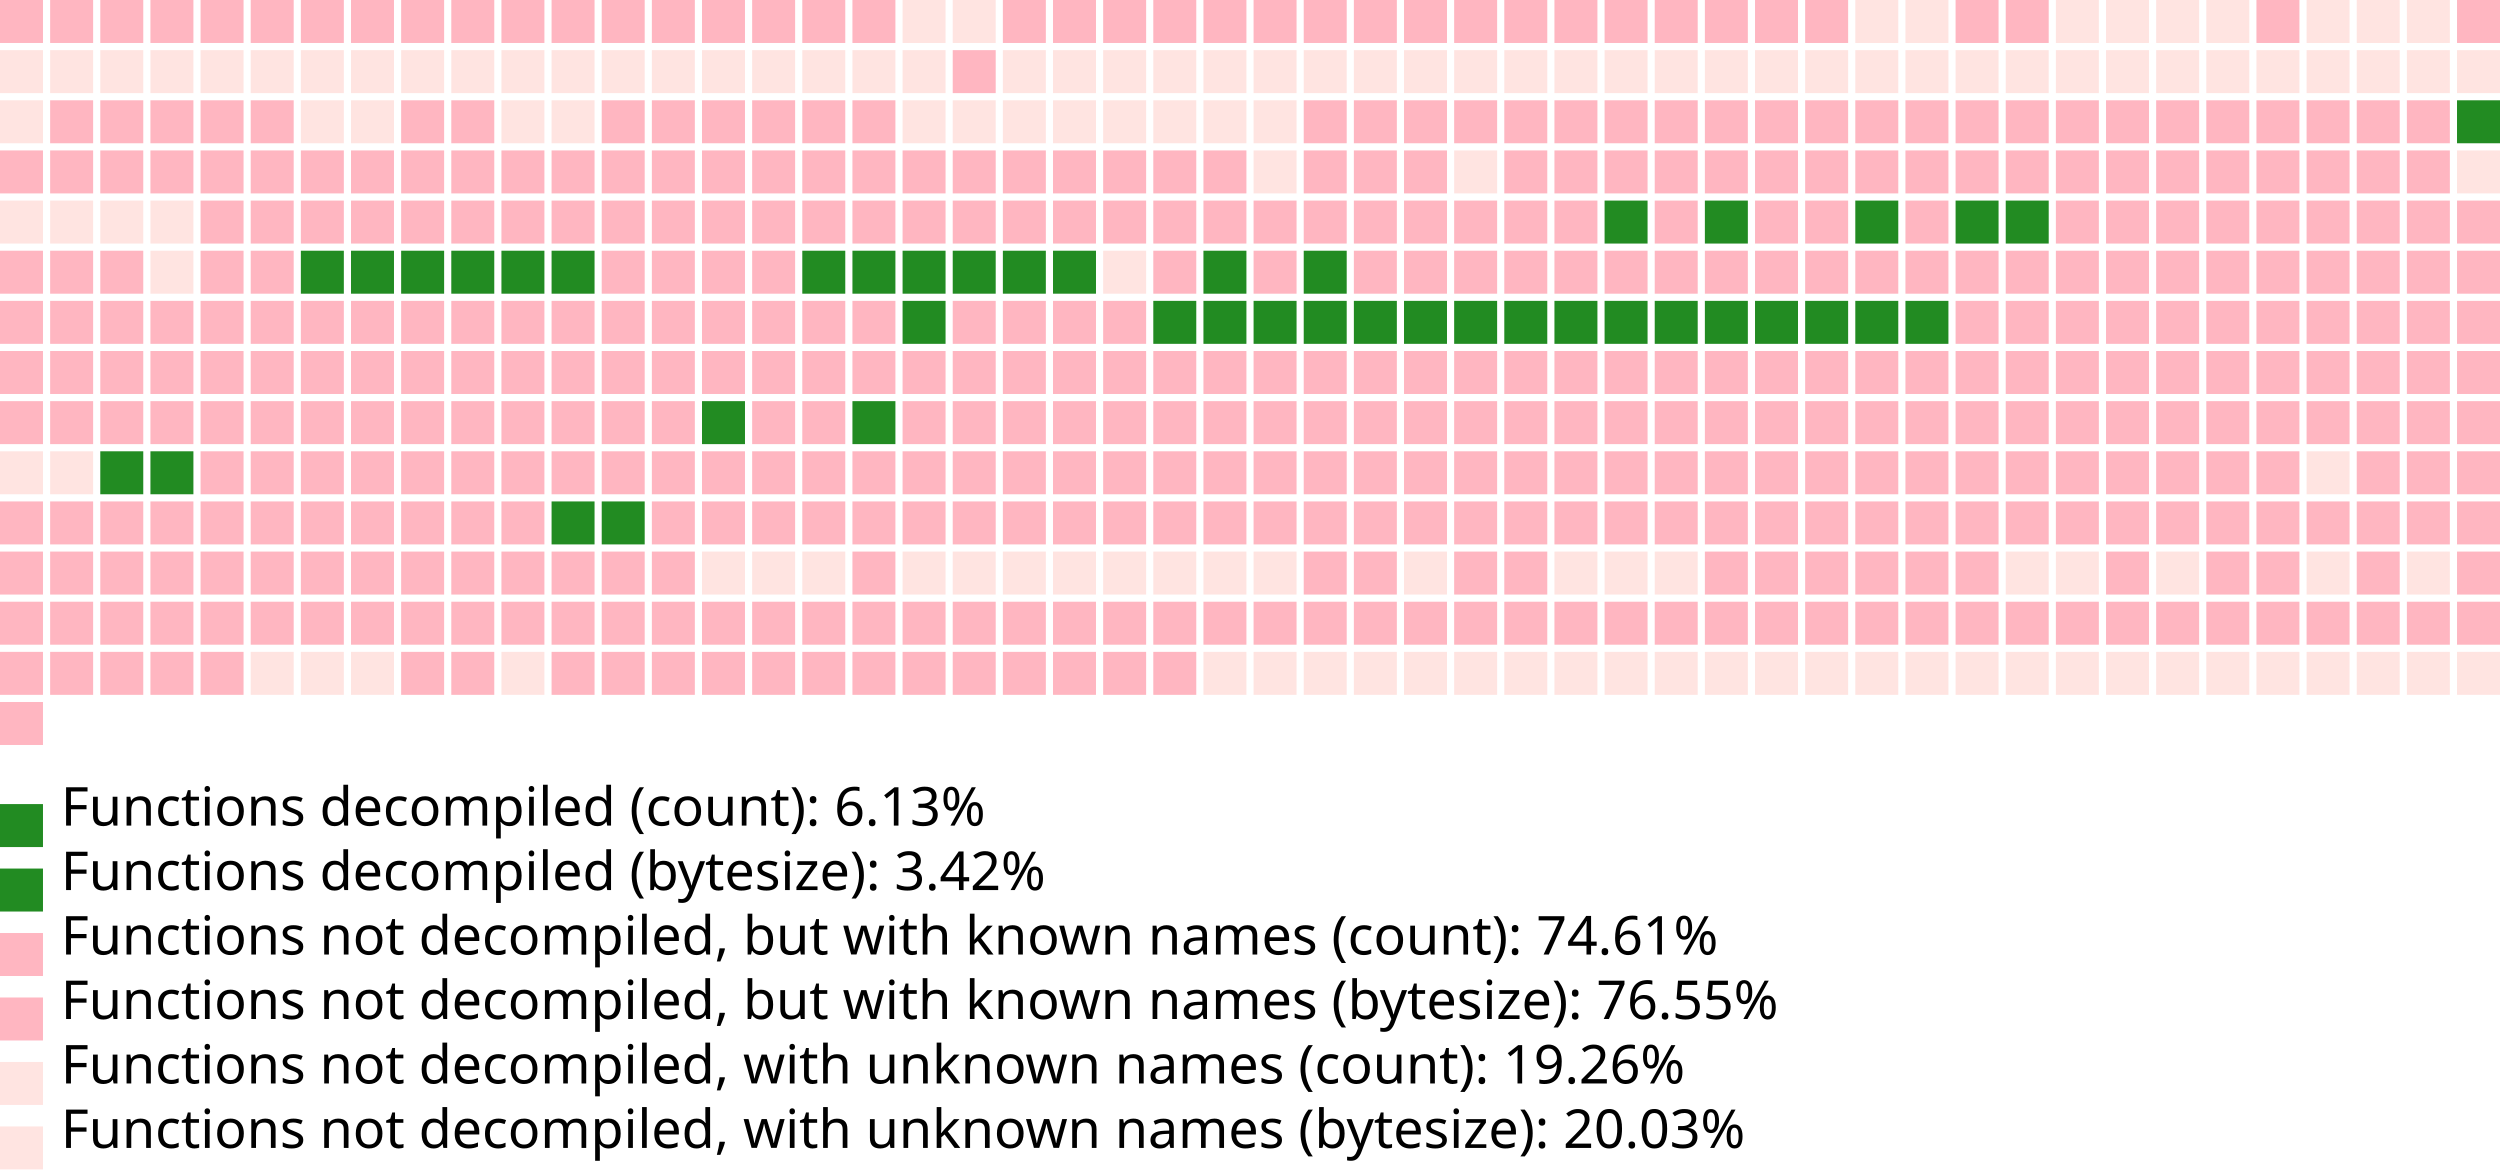
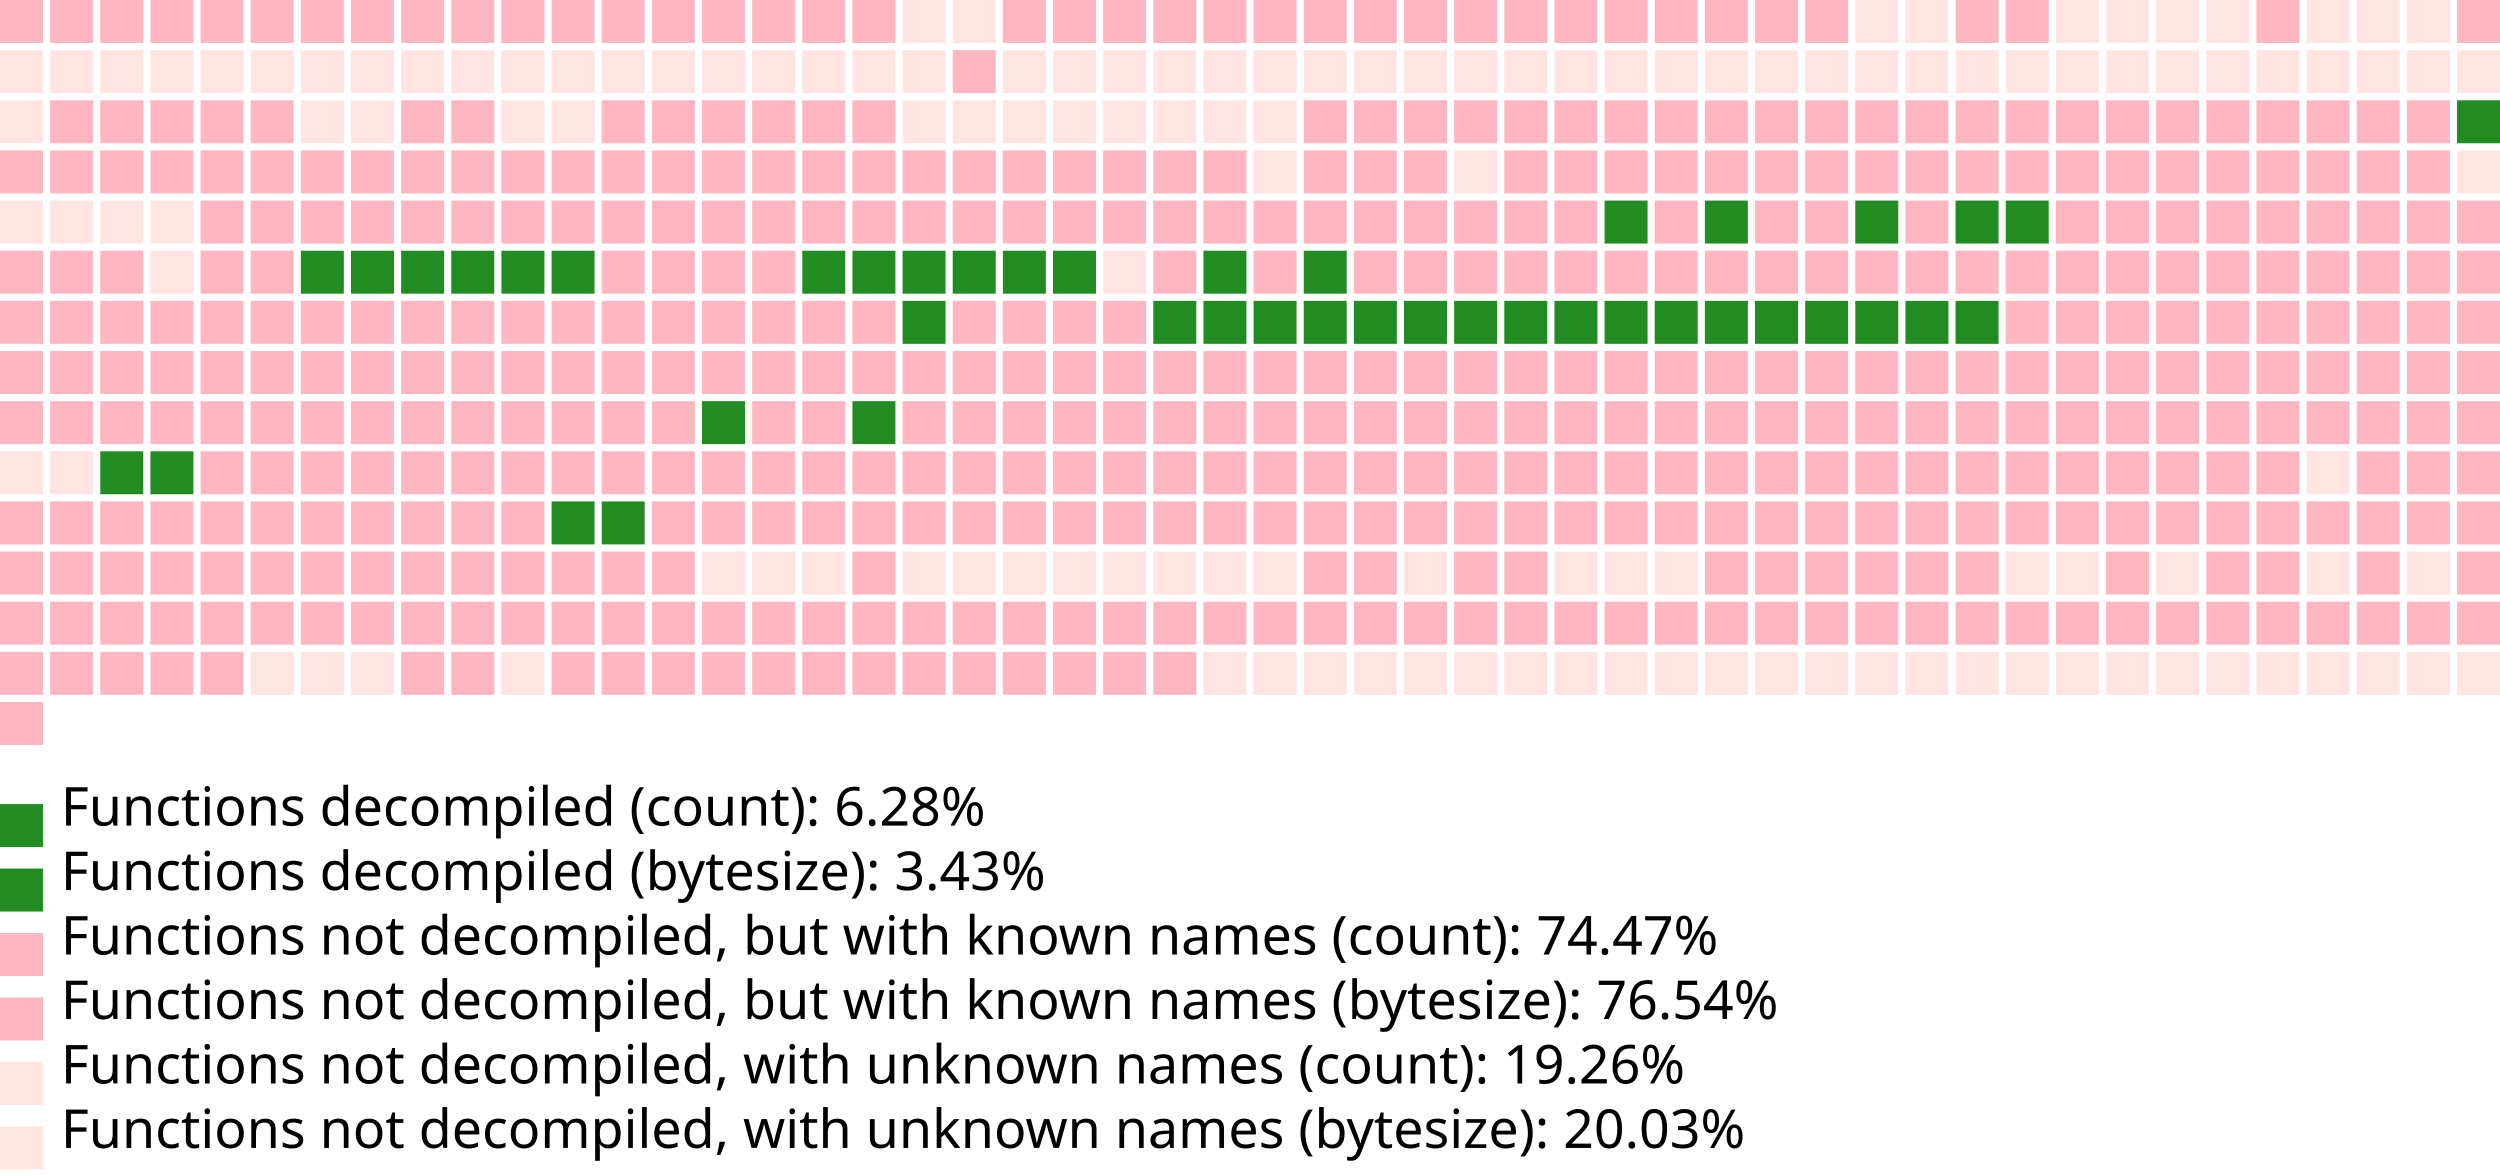
<svg xmlns="http://www.w3.org/2000/svg" version="1.1" width="698" height="328">
  <rect width="12" height="12" x="0" y="0" fill="lightpink" />
  <rect width="12" height="12" x="14" y="0" fill="lightpink" />
  <rect width="12" height="12" x="28" y="0" fill="lightpink" />
  <rect width="12" height="12" x="42" y="0" fill="lightpink" />
  <rect width="12" height="12" x="56" y="0" fill="lightpink" />
  <rect width="12" height="12" x="70" y="0" fill="lightpink" />
  <rect width="12" height="12" x="84" y="0" fill="lightpink" />
  <rect width="12" height="12" x="98" y="0" fill="lightpink" />
  <rect width="12" height="12" x="112" y="0" fill="lightpink" />
  <rect width="12" height="12" x="126" y="0" fill="lightpink" />
  <rect width="12" height="12" x="140" y="0" fill="lightpink" />
  <rect width="12" height="12" x="154" y="0" fill="lightpink" />
  <rect width="12" height="12" x="168" y="0" fill="lightpink" />
  <rect width="12" height="12" x="182" y="0" fill="lightpink" />
  <rect width="12" height="12" x="196" y="0" fill="lightpink" />
  <rect width="12" height="12" x="210" y="0" fill="lightpink" />
  <rect width="12" height="12" x="224" y="0" fill="lightpink" />
  <rect width="12" height="12" x="238" y="0" fill="lightpink" />
  <rect width="12" height="12" x="252" y="0" fill="mistyrose" />
  <rect width="12" height="12" x="266" y="0" fill="mistyrose" />
  <rect width="12" height="12" x="280" y="0" fill="lightpink" />
  <rect width="12" height="12" x="294" y="0" fill="lightpink" />
  <rect width="12" height="12" x="308" y="0" fill="lightpink" />
  <rect width="12" height="12" x="322" y="0" fill="lightpink" />
  <rect width="12" height="12" x="336" y="0" fill="lightpink" />
  <rect width="12" height="12" x="350" y="0" fill="lightpink" />
  <rect width="12" height="12" x="364" y="0" fill="lightpink" />
  <rect width="12" height="12" x="378" y="0" fill="lightpink" />
  <rect width="12" height="12" x="392" y="0" fill="lightpink" />
  <rect width="12" height="12" x="406" y="0" fill="lightpink" />
  <rect width="12" height="12" x="420" y="0" fill="lightpink" />
  <rect width="12" height="12" x="434" y="0" fill="lightpink" />
  <rect width="12" height="12" x="448" y="0" fill="lightpink" />
  <rect width="12" height="12" x="462" y="0" fill="lightpink" />
  <rect width="12" height="12" x="476" y="0" fill="lightpink" />
  <rect width="12" height="12" x="490" y="0" fill="lightpink" />
  <rect width="12" height="12" x="504" y="0" fill="lightpink" />
  <rect width="12" height="12" x="518" y="0" fill="mistyrose" />
  <rect width="12" height="12" x="532" y="0" fill="mistyrose" />
  <rect width="12" height="12" x="546" y="0" fill="lightpink" />
  <rect width="12" height="12" x="560" y="0" fill="lightpink" />
  <rect width="12" height="12" x="574" y="0" fill="mistyrose" />
  <rect width="12" height="12" x="588" y="0" fill="mistyrose" />
  <rect width="12" height="12" x="602" y="0" fill="mistyrose" />
  <rect width="12" height="12" x="616" y="0" fill="mistyrose" />
  <rect width="12" height="12" x="630" y="0" fill="lightpink" />
  <rect width="12" height="12" x="644" y="0" fill="mistyrose" />
  <rect width="12" height="12" x="658" y="0" fill="mistyrose" />
  <rect width="12" height="12" x="672" y="0" fill="mistyrose" />
  <rect width="12" height="12" x="686" y="0" fill="lightpink" />
  <rect width="12" height="12" x="0" y="14" fill="mistyrose" />
  <rect width="12" height="12" x="14" y="14" fill="mistyrose" />
  <rect width="12" height="12" x="28" y="14" fill="mistyrose" />
  <rect width="12" height="12" x="42" y="14" fill="mistyrose" />
  <rect width="12" height="12" x="56" y="14" fill="mistyrose" />
  <rect width="12" height="12" x="70" y="14" fill="mistyrose" />
  <rect width="12" height="12" x="84" y="14" fill="mistyrose" />
  <rect width="12" height="12" x="98" y="14" fill="mistyrose" />
  <rect width="12" height="12" x="112" y="14" fill="mistyrose" />
  <rect width="12" height="12" x="126" y="14" fill="mistyrose" />
  <rect width="12" height="12" x="140" y="14" fill="mistyrose" />
  <rect width="12" height="12" x="154" y="14" fill="mistyrose" />
  <rect width="12" height="12" x="168" y="14" fill="mistyrose" />
  <rect width="12" height="12" x="182" y="14" fill="mistyrose" />
  <rect width="12" height="12" x="196" y="14" fill="mistyrose" />
  <rect width="12" height="12" x="210" y="14" fill="mistyrose" />
  <rect width="12" height="12" x="224" y="14" fill="mistyrose" />
  <rect width="12" height="12" x="238" y="14" fill="mistyrose" />
  <rect width="12" height="12" x="252" y="14" fill="mistyrose" />
  <rect width="12" height="12" x="266" y="14" fill="lightpink" />
  <rect width="12" height="12" x="280" y="14" fill="mistyrose" />
  <rect width="12" height="12" x="294" y="14" fill="mistyrose" />
  <rect width="12" height="12" x="308" y="14" fill="mistyrose" />
  <rect width="12" height="12" x="322" y="14" fill="mistyrose" />
  <rect width="12" height="12" x="336" y="14" fill="mistyrose" />
  <rect width="12" height="12" x="350" y="14" fill="mistyrose" />
  <rect width="12" height="12" x="364" y="14" fill="mistyrose" />
  <rect width="12" height="12" x="378" y="14" fill="mistyrose" />
  <rect width="12" height="12" x="392" y="14" fill="mistyrose" />
  <rect width="12" height="12" x="406" y="14" fill="mistyrose" />
  <rect width="12" height="12" x="420" y="14" fill="mistyrose" />
  <rect width="12" height="12" x="434" y="14" fill="mistyrose" />
  <rect width="12" height="12" x="448" y="14" fill="mistyrose" />
  <rect width="12" height="12" x="462" y="14" fill="mistyrose" />
  <rect width="12" height="12" x="476" y="14" fill="mistyrose" />
  <rect width="12" height="12" x="490" y="14" fill="mistyrose" />
  <rect width="12" height="12" x="504" y="14" fill="mistyrose" />
  <rect width="12" height="12" x="518" y="14" fill="mistyrose" />
  <rect width="12" height="12" x="532" y="14" fill="mistyrose" />
  <rect width="12" height="12" x="546" y="14" fill="mistyrose" />
  <rect width="12" height="12" x="560" y="14" fill="mistyrose" />
  <rect width="12" height="12" x="574" y="14" fill="mistyrose" />
  <rect width="12" height="12" x="588" y="14" fill="mistyrose" />
  <rect width="12" height="12" x="602" y="14" fill="mistyrose" />
  <rect width="12" height="12" x="616" y="14" fill="mistyrose" />
  <rect width="12" height="12" x="630" y="14" fill="mistyrose" />
  <rect width="12" height="12" x="644" y="14" fill="mistyrose" />
  <rect width="12" height="12" x="658" y="14" fill="mistyrose" />
  <rect width="12" height="12" x="672" y="14" fill="mistyrose" />
  <rect width="12" height="12" x="686" y="14" fill="mistyrose" />
  <rect width="12" height="12" x="0" y="28" fill="mistyrose" />
  <rect width="12" height="12" x="14" y="28" fill="lightpink" />
  <rect width="12" height="12" x="28" y="28" fill="lightpink" />
  <rect width="12" height="12" x="42" y="28" fill="lightpink" />
  <rect width="12" height="12" x="56" y="28" fill="lightpink" />
  <rect width="12" height="12" x="70" y="28" fill="lightpink" />
  <rect width="12" height="12" x="84" y="28" fill="mistyrose" />
  <rect width="12" height="12" x="98" y="28" fill="mistyrose" />
  <rect width="12" height="12" x="112" y="28" fill="lightpink" />
  <rect width="12" height="12" x="126" y="28" fill="lightpink" />
  <rect width="12" height="12" x="140" y="28" fill="mistyrose" />
  <rect width="12" height="12" x="154" y="28" fill="mistyrose" />
  <rect width="12" height="12" x="168" y="28" fill="lightpink" />
  <rect width="12" height="12" x="182" y="28" fill="lightpink" />
  <rect width="12" height="12" x="196" y="28" fill="lightpink" />
  <rect width="12" height="12" x="210" y="28" fill="lightpink" />
  <rect width="12" height="12" x="224" y="28" fill="lightpink" />
  <rect width="12" height="12" x="238" y="28" fill="lightpink" />
  <rect width="12" height="12" x="252" y="28" fill="mistyrose" />
  <rect width="12" height="12" x="266" y="28" fill="mistyrose" />
  <rect width="12" height="12" x="280" y="28" fill="mistyrose" />
  <rect width="12" height="12" x="294" y="28" fill="mistyrose" />
  <rect width="12" height="12" x="308" y="28" fill="mistyrose" />
  <rect width="12" height="12" x="322" y="28" fill="mistyrose" />
  <rect width="12" height="12" x="336" y="28" fill="mistyrose" />
  <rect width="12" height="12" x="350" y="28" fill="mistyrose" />
  <rect width="12" height="12" x="364" y="28" fill="lightpink" />
  <rect width="12" height="12" x="378" y="28" fill="lightpink" />
  <rect width="12" height="12" x="392" y="28" fill="lightpink" />
  <rect width="12" height="12" x="406" y="28" fill="lightpink" />
  <rect width="12" height="12" x="420" y="28" fill="lightpink" />
  <rect width="12" height="12" x="434" y="28" fill="lightpink" />
  <rect width="12" height="12" x="448" y="28" fill="lightpink" />
  <rect width="12" height="12" x="462" y="28" fill="lightpink" />
  <rect width="12" height="12" x="476" y="28" fill="lightpink" />
  <rect width="12" height="12" x="490" y="28" fill="lightpink" />
  <rect width="12" height="12" x="504" y="28" fill="lightpink" />
  <rect width="12" height="12" x="518" y="28" fill="lightpink" />
  <rect width="12" height="12" x="532" y="28" fill="lightpink" />
  <rect width="12" height="12" x="546" y="28" fill="lightpink" />
  <rect width="12" height="12" x="560" y="28" fill="lightpink" />
  <rect width="12" height="12" x="574" y="28" fill="lightpink" />
  <rect width="12" height="12" x="588" y="28" fill="lightpink" />
  <rect width="12" height="12" x="602" y="28" fill="lightpink" />
  <rect width="12" height="12" x="616" y="28" fill="lightpink" />
  <rect width="12" height="12" x="630" y="28" fill="lightpink" />
  <rect width="12" height="12" x="644" y="28" fill="lightpink" />
  <rect width="12" height="12" x="658" y="28" fill="lightpink" />
  <rect width="12" height="12" x="672" y="28" fill="lightpink" />
  <rect width="12" height="12" x="686" y="28" fill="forestgreen" />
  <rect width="12" height="12" x="0" y="42" fill="lightpink" />
  <rect width="12" height="12" x="14" y="42" fill="lightpink" />
  <rect width="12" height="12" x="28" y="42" fill="lightpink" />
  <rect width="12" height="12" x="42" y="42" fill="lightpink" />
  <rect width="12" height="12" x="56" y="42" fill="lightpink" />
  <rect width="12" height="12" x="70" y="42" fill="lightpink" />
  <rect width="12" height="12" x="84" y="42" fill="lightpink" />
  <rect width="12" height="12" x="98" y="42" fill="lightpink" />
  <rect width="12" height="12" x="112" y="42" fill="lightpink" />
  <rect width="12" height="12" x="126" y="42" fill="lightpink" />
  <rect width="12" height="12" x="140" y="42" fill="lightpink" />
  <rect width="12" height="12" x="154" y="42" fill="lightpink" />
  <rect width="12" height="12" x="168" y="42" fill="lightpink" />
  <rect width="12" height="12" x="182" y="42" fill="lightpink" />
  <rect width="12" height="12" x="196" y="42" fill="lightpink" />
  <rect width="12" height="12" x="210" y="42" fill="lightpink" />
  <rect width="12" height="12" x="224" y="42" fill="lightpink" />
  <rect width="12" height="12" x="238" y="42" fill="lightpink" />
  <rect width="12" height="12" x="252" y="42" fill="lightpink" />
  <rect width="12" height="12" x="266" y="42" fill="lightpink" />
  <rect width="12" height="12" x="280" y="42" fill="lightpink" />
  <rect width="12" height="12" x="294" y="42" fill="lightpink" />
  <rect width="12" height="12" x="308" y="42" fill="lightpink" />
  <rect width="12" height="12" x="322" y="42" fill="lightpink" />
  <rect width="12" height="12" x="336" y="42" fill="lightpink" />
  <rect width="12" height="12" x="350" y="42" fill="mistyrose" />
  <rect width="12" height="12" x="364" y="42" fill="lightpink" />
  <rect width="12" height="12" x="378" y="42" fill="lightpink" />
  <rect width="12" height="12" x="392" y="42" fill="lightpink" />
  <rect width="12" height="12" x="406" y="42" fill="mistyrose" />
  <rect width="12" height="12" x="420" y="42" fill="lightpink" />
  <rect width="12" height="12" x="434" y="42" fill="lightpink" />
  <rect width="12" height="12" x="448" y="42" fill="lightpink" />
  <rect width="12" height="12" x="462" y="42" fill="lightpink" />
  <rect width="12" height="12" x="476" y="42" fill="lightpink" />
  <rect width="12" height="12" x="490" y="42" fill="lightpink" />
  <rect width="12" height="12" x="504" y="42" fill="lightpink" />
  <rect width="12" height="12" x="518" y="42" fill="lightpink" />
  <rect width="12" height="12" x="532" y="42" fill="lightpink" />
  <rect width="12" height="12" x="546" y="42" fill="lightpink" />
  <rect width="12" height="12" x="560" y="42" fill="lightpink" />
  <rect width="12" height="12" x="574" y="42" fill="lightpink" />
  <rect width="12" height="12" x="588" y="42" fill="lightpink" />
  <rect width="12" height="12" x="602" y="42" fill="lightpink" />
  <rect width="12" height="12" x="616" y="42" fill="lightpink" />
  <rect width="12" height="12" x="630" y="42" fill="lightpink" />
  <rect width="12" height="12" x="644" y="42" fill="lightpink" />
  <rect width="12" height="12" x="658" y="42" fill="lightpink" />
  <rect width="12" height="12" x="672" y="42" fill="lightpink" />
  <rect width="12" height="12" x="686" y="42" fill="mistyrose" />
  <rect width="12" height="12" x="0" y="56" fill="mistyrose" />
  <rect width="12" height="12" x="14" y="56" fill="mistyrose" />
  <rect width="12" height="12" x="28" y="56" fill="mistyrose" />
  <rect width="12" height="12" x="42" y="56" fill="mistyrose" />
  <rect width="12" height="12" x="56" y="56" fill="lightpink" />
  <rect width="12" height="12" x="70" y="56" fill="lightpink" />
  <rect width="12" height="12" x="84" y="56" fill="lightpink" />
  <rect width="12" height="12" x="98" y="56" fill="lightpink" />
  <rect width="12" height="12" x="112" y="56" fill="lightpink" />
  <rect width="12" height="12" x="126" y="56" fill="lightpink" />
  <rect width="12" height="12" x="140" y="56" fill="lightpink" />
  <rect width="12" height="12" x="154" y="56" fill="lightpink" />
  <rect width="12" height="12" x="168" y="56" fill="lightpink" />
  <rect width="12" height="12" x="182" y="56" fill="lightpink" />
  <rect width="12" height="12" x="196" y="56" fill="lightpink" />
  <rect width="12" height="12" x="210" y="56" fill="lightpink" />
  <rect width="12" height="12" x="224" y="56" fill="lightpink" />
  <rect width="12" height="12" x="238" y="56" fill="lightpink" />
  <rect width="12" height="12" x="252" y="56" fill="lightpink" />
  <rect width="12" height="12" x="266" y="56" fill="lightpink" />
  <rect width="12" height="12" x="280" y="56" fill="lightpink" />
  <rect width="12" height="12" x="294" y="56" fill="lightpink" />
  <rect width="12" height="12" x="308" y="56" fill="lightpink" />
  <rect width="12" height="12" x="322" y="56" fill="lightpink" />
  <rect width="12" height="12" x="336" y="56" fill="lightpink" />
  <rect width="12" height="12" x="350" y="56" fill="lightpink" />
  <rect width="12" height="12" x="364" y="56" fill="lightpink" />
  <rect width="12" height="12" x="378" y="56" fill="lightpink" />
  <rect width="12" height="12" x="392" y="56" fill="lightpink" />
  <rect width="12" height="12" x="406" y="56" fill="lightpink" />
  <rect width="12" height="12" x="420" y="56" fill="lightpink" />
  <rect width="12" height="12" x="434" y="56" fill="lightpink" />
  <rect width="12" height="12" x="448" y="56" fill="forestgreen" />
  <rect width="12" height="12" x="462" y="56" fill="lightpink" />
  <rect width="12" height="12" x="476" y="56" fill="forestgreen" />
  <rect width="12" height="12" x="490" y="56" fill="lightpink" />
  <rect width="12" height="12" x="504" y="56" fill="lightpink" />
  <rect width="12" height="12" x="518" y="56" fill="forestgreen" />
  <rect width="12" height="12" x="532" y="56" fill="lightpink" />
  <rect width="12" height="12" x="546" y="56" fill="forestgreen" />
  <rect width="12" height="12" x="560" y="56" fill="forestgreen" />
  <rect width="12" height="12" x="574" y="56" fill="lightpink" />
  <rect width="12" height="12" x="588" y="56" fill="lightpink" />
  <rect width="12" height="12" x="602" y="56" fill="lightpink" />
  <rect width="12" height="12" x="616" y="56" fill="lightpink" />
  <rect width="12" height="12" x="630" y="56" fill="lightpink" />
  <rect width="12" height="12" x="644" y="56" fill="lightpink" />
  <rect width="12" height="12" x="658" y="56" fill="lightpink" />
  <rect width="12" height="12" x="672" y="56" fill="lightpink" />
  <rect width="12" height="12" x="686" y="56" fill="lightpink" />
  <rect width="12" height="12" x="0" y="70" fill="lightpink" />
  <rect width="12" height="12" x="14" y="70" fill="lightpink" />
  <rect width="12" height="12" x="28" y="70" fill="lightpink" />
  <rect width="12" height="12" x="42" y="70" fill="mistyrose" />
  <rect width="12" height="12" x="56" y="70" fill="lightpink" />
  <rect width="12" height="12" x="70" y="70" fill="lightpink" />
  <rect width="12" height="12" x="84" y="70" fill="forestgreen" />
  <rect width="12" height="12" x="98" y="70" fill="forestgreen" />
  <rect width="12" height="12" x="112" y="70" fill="forestgreen" />
  <rect width="12" height="12" x="126" y="70" fill="forestgreen" />
  <rect width="12" height="12" x="140" y="70" fill="forestgreen" />
  <rect width="12" height="12" x="154" y="70" fill="forestgreen" />
  <rect width="12" height="12" x="168" y="70" fill="lightpink" />
  <rect width="12" height="12" x="182" y="70" fill="lightpink" />
  <rect width="12" height="12" x="196" y="70" fill="lightpink" />
  <rect width="12" height="12" x="210" y="70" fill="lightpink" />
  <rect width="12" height="12" x="224" y="70" fill="forestgreen" />
  <rect width="12" height="12" x="238" y="70" fill="forestgreen" />
  <rect width="12" height="12" x="252" y="70" fill="forestgreen" />
  <rect width="12" height="12" x="266" y="70" fill="forestgreen" />
  <rect width="12" height="12" x="280" y="70" fill="forestgreen" />
  <rect width="12" height="12" x="294" y="70" fill="forestgreen" />
  <rect width="12" height="12" x="308" y="70" fill="mistyrose" />
  <rect width="12" height="12" x="322" y="70" fill="lightpink" />
  <rect width="12" height="12" x="336" y="70" fill="forestgreen" />
  <rect width="12" height="12" x="350" y="70" fill="lightpink" />
  <rect width="12" height="12" x="364" y="70" fill="forestgreen" />
  <rect width="12" height="12" x="378" y="70" fill="lightpink" />
  <rect width="12" height="12" x="392" y="70" fill="lightpink" />
  <rect width="12" height="12" x="406" y="70" fill="lightpink" />
  <rect width="12" height="12" x="420" y="70" fill="lightpink" />
  <rect width="12" height="12" x="434" y="70" fill="lightpink" />
  <rect width="12" height="12" x="448" y="70" fill="lightpink" />
  <rect width="12" height="12" x="462" y="70" fill="lightpink" />
  <rect width="12" height="12" x="476" y="70" fill="lightpink" />
  <rect width="12" height="12" x="490" y="70" fill="lightpink" />
  <rect width="12" height="12" x="504" y="70" fill="lightpink" />
  <rect width="12" height="12" x="518" y="70" fill="lightpink" />
  <rect width="12" height="12" x="532" y="70" fill="lightpink" />
  <rect width="12" height="12" x="546" y="70" fill="lightpink" />
  <rect width="12" height="12" x="560" y="70" fill="lightpink" />
  <rect width="12" height="12" x="574" y="70" fill="lightpink" />
  <rect width="12" height="12" x="588" y="70" fill="lightpink" />
  <rect width="12" height="12" x="602" y="70" fill="lightpink" />
  <rect width="12" height="12" x="616" y="70" fill="lightpink" />
  <rect width="12" height="12" x="630" y="70" fill="lightpink" />
  <rect width="12" height="12" x="644" y="70" fill="lightpink" />
  <rect width="12" height="12" x="658" y="70" fill="lightpink" />
  <rect width="12" height="12" x="672" y="70" fill="lightpink" />
  <rect width="12" height="12" x="686" y="70" fill="lightpink" />
  <rect width="12" height="12" x="0" y="84" fill="lightpink" />
  <rect width="12" height="12" x="14" y="84" fill="lightpink" />
  <rect width="12" height="12" x="28" y="84" fill="lightpink" />
  <rect width="12" height="12" x="42" y="84" fill="lightpink" />
  <rect width="12" height="12" x="56" y="84" fill="lightpink" />
  <rect width="12" height="12" x="70" y="84" fill="lightpink" />
  <rect width="12" height="12" x="84" y="84" fill="lightpink" />
  <rect width="12" height="12" x="98" y="84" fill="lightpink" />
  <rect width="12" height="12" x="112" y="84" fill="lightpink" />
  <rect width="12" height="12" x="126" y="84" fill="lightpink" />
  <rect width="12" height="12" x="140" y="84" fill="lightpink" />
  <rect width="12" height="12" x="154" y="84" fill="lightpink" />
  <rect width="12" height="12" x="168" y="84" fill="lightpink" />
  <rect width="12" height="12" x="182" y="84" fill="lightpink" />
  <rect width="12" height="12" x="196" y="84" fill="lightpink" />
  <rect width="12" height="12" x="210" y="84" fill="lightpink" />
  <rect width="12" height="12" x="224" y="84" fill="lightpink" />
  <rect width="12" height="12" x="238" y="84" fill="lightpink" />
  <rect width="12" height="12" x="252" y="84" fill="forestgreen" />
  <rect width="12" height="12" x="266" y="84" fill="lightpink" />
  <rect width="12" height="12" x="280" y="84" fill="lightpink" />
  <rect width="12" height="12" x="294" y="84" fill="lightpink" />
  <rect width="12" height="12" x="308" y="84" fill="lightpink" />
  <rect width="12" height="12" x="322" y="84" fill="forestgreen" />
  <rect width="12" height="12" x="336" y="84" fill="forestgreen" />
  <rect width="12" height="12" x="350" y="84" fill="forestgreen" />
  <rect width="12" height="12" x="364" y="84" fill="forestgreen" />
  <rect width="12" height="12" x="378" y="84" fill="forestgreen" />
  <rect width="12" height="12" x="392" y="84" fill="forestgreen" />
  <rect width="12" height="12" x="406" y="84" fill="forestgreen" />
  <rect width="12" height="12" x="420" y="84" fill="forestgreen" />
  <rect width="12" height="12" x="434" y="84" fill="forestgreen" />
  <rect width="12" height="12" x="448" y="84" fill="forestgreen" />
  <rect width="12" height="12" x="462" y="84" fill="forestgreen" />
  <rect width="12" height="12" x="476" y="84" fill="forestgreen" />
  <rect width="12" height="12" x="490" y="84" fill="forestgreen" />
  <rect width="12" height="12" x="504" y="84" fill="forestgreen" />
  <rect width="12" height="12" x="518" y="84" fill="forestgreen" />
  <rect width="12" height="12" x="532" y="84" fill="forestgreen" />
-   <rect width="12" height="12" x="546" y="84" fill="lightpink" />
+   <rect width="12" height="12" x="546" y="84" fill="forestgreen" />
  <rect width="12" height="12" x="560" y="84" fill="lightpink" />
  <rect width="12" height="12" x="574" y="84" fill="lightpink" />
  <rect width="12" height="12" x="588" y="84" fill="lightpink" />
  <rect width="12" height="12" x="602" y="84" fill="lightpink" />
  <rect width="12" height="12" x="616" y="84" fill="lightpink" />
  <rect width="12" height="12" x="630" y="84" fill="lightpink" />
  <rect width="12" height="12" x="644" y="84" fill="lightpink" />
  <rect width="12" height="12" x="658" y="84" fill="lightpink" />
  <rect width="12" height="12" x="672" y="84" fill="lightpink" />
  <rect width="12" height="12" x="686" y="84" fill="lightpink" />
  <rect width="12" height="12" x="0" y="98" fill="lightpink" />
  <rect width="12" height="12" x="14" y="98" fill="lightpink" />
  <rect width="12" height="12" x="28" y="98" fill="lightpink" />
  <rect width="12" height="12" x="42" y="98" fill="lightpink" />
  <rect width="12" height="12" x="56" y="98" fill="lightpink" />
  <rect width="12" height="12" x="70" y="98" fill="lightpink" />
  <rect width="12" height="12" x="84" y="98" fill="lightpink" />
  <rect width="12" height="12" x="98" y="98" fill="lightpink" />
  <rect width="12" height="12" x="112" y="98" fill="lightpink" />
  <rect width="12" height="12" x="126" y="98" fill="lightpink" />
  <rect width="12" height="12" x="140" y="98" fill="lightpink" />
  <rect width="12" height="12" x="154" y="98" fill="lightpink" />
  <rect width="12" height="12" x="168" y="98" fill="lightpink" />
  <rect width="12" height="12" x="182" y="98" fill="lightpink" />
  <rect width="12" height="12" x="196" y="98" fill="lightpink" />
  <rect width="12" height="12" x="210" y="98" fill="lightpink" />
  <rect width="12" height="12" x="224" y="98" fill="lightpink" />
  <rect width="12" height="12" x="238" y="98" fill="lightpink" />
  <rect width="12" height="12" x="252" y="98" fill="lightpink" />
  <rect width="12" height="12" x="266" y="98" fill="lightpink" />
  <rect width="12" height="12" x="280" y="98" fill="lightpink" />
  <rect width="12" height="12" x="294" y="98" fill="lightpink" />
  <rect width="12" height="12" x="308" y="98" fill="lightpink" />
  <rect width="12" height="12" x="322" y="98" fill="lightpink" />
  <rect width="12" height="12" x="336" y="98" fill="lightpink" />
  <rect width="12" height="12" x="350" y="98" fill="lightpink" />
  <rect width="12" height="12" x="364" y="98" fill="lightpink" />
  <rect width="12" height="12" x="378" y="98" fill="lightpink" />
  <rect width="12" height="12" x="392" y="98" fill="lightpink" />
  <rect width="12" height="12" x="406" y="98" fill="lightpink" />
  <rect width="12" height="12" x="420" y="98" fill="lightpink" />
  <rect width="12" height="12" x="434" y="98" fill="lightpink" />
  <rect width="12" height="12" x="448" y="98" fill="lightpink" />
  <rect width="12" height="12" x="462" y="98" fill="lightpink" />
  <rect width="12" height="12" x="476" y="98" fill="lightpink" />
  <rect width="12" height="12" x="490" y="98" fill="lightpink" />
  <rect width="12" height="12" x="504" y="98" fill="lightpink" />
  <rect width="12" height="12" x="518" y="98" fill="lightpink" />
  <rect width="12" height="12" x="532" y="98" fill="lightpink" />
  <rect width="12" height="12" x="546" y="98" fill="lightpink" />
  <rect width="12" height="12" x="560" y="98" fill="lightpink" />
  <rect width="12" height="12" x="574" y="98" fill="lightpink" />
  <rect width="12" height="12" x="588" y="98" fill="lightpink" />
  <rect width="12" height="12" x="602" y="98" fill="lightpink" />
  <rect width="12" height="12" x="616" y="98" fill="lightpink" />
  <rect width="12" height="12" x="630" y="98" fill="lightpink" />
  <rect width="12" height="12" x="644" y="98" fill="lightpink" />
  <rect width="12" height="12" x="658" y="98" fill="lightpink" />
  <rect width="12" height="12" x="672" y="98" fill="lightpink" />
  <rect width="12" height="12" x="686" y="98" fill="lightpink" />
  <rect width="12" height="12" x="0" y="112" fill="lightpink" />
  <rect width="12" height="12" x="14" y="112" fill="lightpink" />
  <rect width="12" height="12" x="28" y="112" fill="lightpink" />
  <rect width="12" height="12" x="42" y="112" fill="lightpink" />
  <rect width="12" height="12" x="56" y="112" fill="lightpink" />
  <rect width="12" height="12" x="70" y="112" fill="lightpink" />
  <rect width="12" height="12" x="84" y="112" fill="lightpink" />
  <rect width="12" height="12" x="98" y="112" fill="lightpink" />
  <rect width="12" height="12" x="112" y="112" fill="lightpink" />
  <rect width="12" height="12" x="126" y="112" fill="lightpink" />
  <rect width="12" height="12" x="140" y="112" fill="lightpink" />
  <rect width="12" height="12" x="154" y="112" fill="lightpink" />
  <rect width="12" height="12" x="168" y="112" fill="lightpink" />
  <rect width="12" height="12" x="182" y="112" fill="lightpink" />
  <rect width="12" height="12" x="196" y="112" fill="forestgreen" />
  <rect width="12" height="12" x="210" y="112" fill="lightpink" />
  <rect width="12" height="12" x="224" y="112" fill="lightpink" />
  <rect width="12" height="12" x="238" y="112" fill="forestgreen" />
  <rect width="12" height="12" x="252" y="112" fill="lightpink" />
  <rect width="12" height="12" x="266" y="112" fill="lightpink" />
  <rect width="12" height="12" x="280" y="112" fill="lightpink" />
  <rect width="12" height="12" x="294" y="112" fill="lightpink" />
  <rect width="12" height="12" x="308" y="112" fill="lightpink" />
  <rect width="12" height="12" x="322" y="112" fill="lightpink" />
  <rect width="12" height="12" x="336" y="112" fill="lightpink" />
  <rect width="12" height="12" x="350" y="112" fill="lightpink" />
  <rect width="12" height="12" x="364" y="112" fill="lightpink" />
  <rect width="12" height="12" x="378" y="112" fill="lightpink" />
  <rect width="12" height="12" x="392" y="112" fill="lightpink" />
  <rect width="12" height="12" x="406" y="112" fill="lightpink" />
  <rect width="12" height="12" x="420" y="112" fill="lightpink" />
  <rect width="12" height="12" x="434" y="112" fill="lightpink" />
  <rect width="12" height="12" x="448" y="112" fill="lightpink" />
  <rect width="12" height="12" x="462" y="112" fill="lightpink" />
  <rect width="12" height="12" x="476" y="112" fill="lightpink" />
  <rect width="12" height="12" x="490" y="112" fill="lightpink" />
  <rect width="12" height="12" x="504" y="112" fill="lightpink" />
  <rect width="12" height="12" x="518" y="112" fill="lightpink" />
  <rect width="12" height="12" x="532" y="112" fill="lightpink" />
  <rect width="12" height="12" x="546" y="112" fill="lightpink" />
  <rect width="12" height="12" x="560" y="112" fill="lightpink" />
  <rect width="12" height="12" x="574" y="112" fill="lightpink" />
  <rect width="12" height="12" x="588" y="112" fill="lightpink" />
  <rect width="12" height="12" x="602" y="112" fill="lightpink" />
  <rect width="12" height="12" x="616" y="112" fill="lightpink" />
  <rect width="12" height="12" x="630" y="112" fill="lightpink" />
  <rect width="12" height="12" x="644" y="112" fill="lightpink" />
  <rect width="12" height="12" x="658" y="112" fill="lightpink" />
  <rect width="12" height="12" x="672" y="112" fill="lightpink" />
  <rect width="12" height="12" x="686" y="112" fill="lightpink" />
  <rect width="12" height="12" x="0" y="126" fill="mistyrose" />
  <rect width="12" height="12" x="14" y="126" fill="mistyrose" />
  <rect width="12" height="12" x="28" y="126" fill="forestgreen" />
  <rect width="12" height="12" x="42" y="126" fill="forestgreen" />
  <rect width="12" height="12" x="56" y="126" fill="lightpink" />
  <rect width="12" height="12" x="70" y="126" fill="lightpink" />
  <rect width="12" height="12" x="84" y="126" fill="lightpink" />
  <rect width="12" height="12" x="98" y="126" fill="lightpink" />
  <rect width="12" height="12" x="112" y="126" fill="lightpink" />
  <rect width="12" height="12" x="126" y="126" fill="lightpink" />
  <rect width="12" height="12" x="140" y="126" fill="lightpink" />
  <rect width="12" height="12" x="154" y="126" fill="lightpink" />
  <rect width="12" height="12" x="168" y="126" fill="lightpink" />
  <rect width="12" height="12" x="182" y="126" fill="lightpink" />
  <rect width="12" height="12" x="196" y="126" fill="lightpink" />
  <rect width="12" height="12" x="210" y="126" fill="lightpink" />
  <rect width="12" height="12" x="224" y="126" fill="lightpink" />
  <rect width="12" height="12" x="238" y="126" fill="lightpink" />
  <rect width="12" height="12" x="252" y="126" fill="lightpink" />
  <rect width="12" height="12" x="266" y="126" fill="lightpink" />
  <rect width="12" height="12" x="280" y="126" fill="lightpink" />
  <rect width="12" height="12" x="294" y="126" fill="lightpink" />
  <rect width="12" height="12" x="308" y="126" fill="lightpink" />
  <rect width="12" height="12" x="322" y="126" fill="lightpink" />
  <rect width="12" height="12" x="336" y="126" fill="lightpink" />
  <rect width="12" height="12" x="350" y="126" fill="lightpink" />
  <rect width="12" height="12" x="364" y="126" fill="lightpink" />
  <rect width="12" height="12" x="378" y="126" fill="lightpink" />
  <rect width="12" height="12" x="392" y="126" fill="lightpink" />
  <rect width="12" height="12" x="406" y="126" fill="lightpink" />
  <rect width="12" height="12" x="420" y="126" fill="lightpink" />
  <rect width="12" height="12" x="434" y="126" fill="lightpink" />
  <rect width="12" height="12" x="448" y="126" fill="lightpink" />
  <rect width="12" height="12" x="462" y="126" fill="lightpink" />
  <rect width="12" height="12" x="476" y="126" fill="lightpink" />
  <rect width="12" height="12" x="490" y="126" fill="lightpink" />
  <rect width="12" height="12" x="504" y="126" fill="lightpink" />
  <rect width="12" height="12" x="518" y="126" fill="lightpink" />
  <rect width="12" height="12" x="532" y="126" fill="lightpink" />
  <rect width="12" height="12" x="546" y="126" fill="lightpink" />
  <rect width="12" height="12" x="560" y="126" fill="lightpink" />
  <rect width="12" height="12" x="574" y="126" fill="lightpink" />
  <rect width="12" height="12" x="588" y="126" fill="lightpink" />
  <rect width="12" height="12" x="602" y="126" fill="lightpink" />
  <rect width="12" height="12" x="616" y="126" fill="lightpink" />
  <rect width="12" height="12" x="630" y="126" fill="lightpink" />
  <rect width="12" height="12" x="644" y="126" fill="mistyrose" />
  <rect width="12" height="12" x="658" y="126" fill="lightpink" />
  <rect width="12" height="12" x="672" y="126" fill="lightpink" />
  <rect width="12" height="12" x="686" y="126" fill="lightpink" />
  <rect width="12" height="12" x="0" y="140" fill="lightpink" />
  <rect width="12" height="12" x="14" y="140" fill="lightpink" />
  <rect width="12" height="12" x="28" y="140" fill="lightpink" />
  <rect width="12" height="12" x="42" y="140" fill="lightpink" />
  <rect width="12" height="12" x="56" y="140" fill="lightpink" />
  <rect width="12" height="12" x="70" y="140" fill="lightpink" />
  <rect width="12" height="12" x="84" y="140" fill="lightpink" />
  <rect width="12" height="12" x="98" y="140" fill="lightpink" />
  <rect width="12" height="12" x="112" y="140" fill="lightpink" />
  <rect width="12" height="12" x="126" y="140" fill="lightpink" />
  <rect width="12" height="12" x="140" y="140" fill="lightpink" />
  <rect width="12" height="12" x="154" y="140" fill="forestgreen" />
  <rect width="12" height="12" x="168" y="140" fill="forestgreen" />
  <rect width="12" height="12" x="182" y="140" fill="lightpink" />
  <rect width="12" height="12" x="196" y="140" fill="lightpink" />
  <rect width="12" height="12" x="210" y="140" fill="lightpink" />
  <rect width="12" height="12" x="224" y="140" fill="lightpink" />
  <rect width="12" height="12" x="238" y="140" fill="lightpink" />
  <rect width="12" height="12" x="252" y="140" fill="lightpink" />
  <rect width="12" height="12" x="266" y="140" fill="lightpink" />
  <rect width="12" height="12" x="280" y="140" fill="lightpink" />
  <rect width="12" height="12" x="294" y="140" fill="lightpink" />
  <rect width="12" height="12" x="308" y="140" fill="lightpink" />
  <rect width="12" height="12" x="322" y="140" fill="lightpink" />
  <rect width="12" height="12" x="336" y="140" fill="lightpink" />
  <rect width="12" height="12" x="350" y="140" fill="lightpink" />
  <rect width="12" height="12" x="364" y="140" fill="lightpink" />
  <rect width="12" height="12" x="378" y="140" fill="lightpink" />
  <rect width="12" height="12" x="392" y="140" fill="lightpink" />
  <rect width="12" height="12" x="406" y="140" fill="lightpink" />
  <rect width="12" height="12" x="420" y="140" fill="lightpink" />
  <rect width="12" height="12" x="434" y="140" fill="lightpink" />
  <rect width="12" height="12" x="448" y="140" fill="lightpink" />
  <rect width="12" height="12" x="462" y="140" fill="lightpink" />
  <rect width="12" height="12" x="476" y="140" fill="lightpink" />
  <rect width="12" height="12" x="490" y="140" fill="lightpink" />
  <rect width="12" height="12" x="504" y="140" fill="lightpink" />
  <rect width="12" height="12" x="518" y="140" fill="lightpink" />
  <rect width="12" height="12" x="532" y="140" fill="lightpink" />
  <rect width="12" height="12" x="546" y="140" fill="lightpink" />
  <rect width="12" height="12" x="560" y="140" fill="lightpink" />
  <rect width="12" height="12" x="574" y="140" fill="lightpink" />
  <rect width="12" height="12" x="588" y="140" fill="lightpink" />
  <rect width="12" height="12" x="602" y="140" fill="lightpink" />
  <rect width="12" height="12" x="616" y="140" fill="lightpink" />
  <rect width="12" height="12" x="630" y="140" fill="lightpink" />
  <rect width="12" height="12" x="644" y="140" fill="lightpink" />
  <rect width="12" height="12" x="658" y="140" fill="lightpink" />
  <rect width="12" height="12" x="672" y="140" fill="lightpink" />
  <rect width="12" height="12" x="686" y="140" fill="lightpink" />
  <rect width="12" height="12" x="0" y="154" fill="lightpink" />
  <rect width="12" height="12" x="14" y="154" fill="lightpink" />
  <rect width="12" height="12" x="28" y="154" fill="lightpink" />
  <rect width="12" height="12" x="42" y="154" fill="lightpink" />
  <rect width="12" height="12" x="56" y="154" fill="lightpink" />
  <rect width="12" height="12" x="70" y="154" fill="lightpink" />
  <rect width="12" height="12" x="84" y="154" fill="lightpink" />
  <rect width="12" height="12" x="98" y="154" fill="lightpink" />
  <rect width="12" height="12" x="112" y="154" fill="lightpink" />
  <rect width="12" height="12" x="126" y="154" fill="lightpink" />
  <rect width="12" height="12" x="140" y="154" fill="lightpink" />
  <rect width="12" height="12" x="154" y="154" fill="lightpink" />
  <rect width="12" height="12" x="168" y="154" fill="lightpink" />
  <rect width="12" height="12" x="182" y="154" fill="lightpink" />
  <rect width="12" height="12" x="196" y="154" fill="mistyrose" />
  <rect width="12" height="12" x="210" y="154" fill="mistyrose" />
  <rect width="12" height="12" x="224" y="154" fill="mistyrose" />
  <rect width="12" height="12" x="238" y="154" fill="lightpink" />
  <rect width="12" height="12" x="252" y="154" fill="mistyrose" />
  <rect width="12" height="12" x="266" y="154" fill="mistyrose" />
  <rect width="12" height="12" x="280" y="154" fill="mistyrose" />
  <rect width="12" height="12" x="294" y="154" fill="mistyrose" />
  <rect width="12" height="12" x="308" y="154" fill="mistyrose" />
  <rect width="12" height="12" x="322" y="154" fill="mistyrose" />
  <rect width="12" height="12" x="336" y="154" fill="mistyrose" />
  <rect width="12" height="12" x="350" y="154" fill="mistyrose" />
  <rect width="12" height="12" x="364" y="154" fill="lightpink" />
  <rect width="12" height="12" x="378" y="154" fill="lightpink" />
  <rect width="12" height="12" x="392" y="154" fill="mistyrose" />
  <rect width="12" height="12" x="406" y="154" fill="lightpink" />
  <rect width="12" height="12" x="420" y="154" fill="lightpink" />
  <rect width="12" height="12" x="434" y="154" fill="mistyrose" />
  <rect width="12" height="12" x="448" y="154" fill="mistyrose" />
  <rect width="12" height="12" x="462" y="154" fill="mistyrose" />
  <rect width="12" height="12" x="476" y="154" fill="lightpink" />
  <rect width="12" height="12" x="490" y="154" fill="lightpink" />
  <rect width="12" height="12" x="504" y="154" fill="lightpink" />
  <rect width="12" height="12" x="518" y="154" fill="lightpink" />
  <rect width="12" height="12" x="532" y="154" fill="lightpink" />
  <rect width="12" height="12" x="546" y="154" fill="lightpink" />
  <rect width="12" height="12" x="560" y="154" fill="mistyrose" />
  <rect width="12" height="12" x="574" y="154" fill="mistyrose" />
  <rect width="12" height="12" x="588" y="154" fill="lightpink" />
  <rect width="12" height="12" x="602" y="154" fill="mistyrose" />
  <rect width="12" height="12" x="616" y="154" fill="lightpink" />
  <rect width="12" height="12" x="630" y="154" fill="lightpink" />
  <rect width="12" height="12" x="644" y="154" fill="mistyrose" />
  <rect width="12" height="12" x="658" y="154" fill="lightpink" />
  <rect width="12" height="12" x="672" y="154" fill="mistyrose" />
  <rect width="12" height="12" x="686" y="154" fill="lightpink" />
  <rect width="12" height="12" x="0" y="168" fill="lightpink" />
  <rect width="12" height="12" x="14" y="168" fill="lightpink" />
  <rect width="12" height="12" x="28" y="168" fill="lightpink" />
  <rect width="12" height="12" x="42" y="168" fill="lightpink" />
  <rect width="12" height="12" x="56" y="168" fill="lightpink" />
  <rect width="12" height="12" x="70" y="168" fill="lightpink" />
  <rect width="12" height="12" x="84" y="168" fill="lightpink" />
  <rect width="12" height="12" x="98" y="168" fill="lightpink" />
  <rect width="12" height="12" x="112" y="168" fill="lightpink" />
  <rect width="12" height="12" x="126" y="168" fill="lightpink" />
  <rect width="12" height="12" x="140" y="168" fill="lightpink" />
  <rect width="12" height="12" x="154" y="168" fill="lightpink" />
  <rect width="12" height="12" x="168" y="168" fill="lightpink" />
  <rect width="12" height="12" x="182" y="168" fill="lightpink" />
  <rect width="12" height="12" x="196" y="168" fill="lightpink" />
  <rect width="12" height="12" x="210" y="168" fill="lightpink" />
  <rect width="12" height="12" x="224" y="168" fill="lightpink" />
  <rect width="12" height="12" x="238" y="168" fill="lightpink" />
  <rect width="12" height="12" x="252" y="168" fill="lightpink" />
  <rect width="12" height="12" x="266" y="168" fill="lightpink" />
  <rect width="12" height="12" x="280" y="168" fill="lightpink" />
  <rect width="12" height="12" x="294" y="168" fill="lightpink" />
  <rect width="12" height="12" x="308" y="168" fill="lightpink" />
  <rect width="12" height="12" x="322" y="168" fill="lightpink" />
  <rect width="12" height="12" x="336" y="168" fill="lightpink" />
  <rect width="12" height="12" x="350" y="168" fill="lightpink" />
  <rect width="12" height="12" x="364" y="168" fill="lightpink" />
  <rect width="12" height="12" x="378" y="168" fill="lightpink" />
  <rect width="12" height="12" x="392" y="168" fill="lightpink" />
  <rect width="12" height="12" x="406" y="168" fill="lightpink" />
  <rect width="12" height="12" x="420" y="168" fill="lightpink" />
  <rect width="12" height="12" x="434" y="168" fill="lightpink" />
  <rect width="12" height="12" x="448" y="168" fill="lightpink" />
  <rect width="12" height="12" x="462" y="168" fill="lightpink" />
  <rect width="12" height="12" x="476" y="168" fill="lightpink" />
  <rect width="12" height="12" x="490" y="168" fill="lightpink" />
  <rect width="12" height="12" x="504" y="168" fill="lightpink" />
  <rect width="12" height="12" x="518" y="168" fill="lightpink" />
  <rect width="12" height="12" x="532" y="168" fill="lightpink" />
  <rect width="12" height="12" x="546" y="168" fill="lightpink" />
  <rect width="12" height="12" x="560" y="168" fill="lightpink" />
  <rect width="12" height="12" x="574" y="168" fill="lightpink" />
  <rect width="12" height="12" x="588" y="168" fill="lightpink" />
  <rect width="12" height="12" x="602" y="168" fill="lightpink" />
  <rect width="12" height="12" x="616" y="168" fill="lightpink" />
  <rect width="12" height="12" x="630" y="168" fill="lightpink" />
  <rect width="12" height="12" x="644" y="168" fill="lightpink" />
  <rect width="12" height="12" x="658" y="168" fill="lightpink" />
  <rect width="12" height="12" x="672" y="168" fill="lightpink" />
  <rect width="12" height="12" x="686" y="168" fill="lightpink" />
  <rect width="12" height="12" x="0" y="182" fill="lightpink" />
  <rect width="12" height="12" x="14" y="182" fill="lightpink" />
  <rect width="12" height="12" x="28" y="182" fill="lightpink" />
  <rect width="12" height="12" x="42" y="182" fill="lightpink" />
  <rect width="12" height="12" x="56" y="182" fill="lightpink" />
  <rect width="12" height="12" x="70" y="182" fill="mistyrose" />
  <rect width="12" height="12" x="84" y="182" fill="mistyrose" />
  <rect width="12" height="12" x="98" y="182" fill="mistyrose" />
  <rect width="12" height="12" x="112" y="182" fill="lightpink" />
  <rect width="12" height="12" x="126" y="182" fill="lightpink" />
  <rect width="12" height="12" x="140" y="182" fill="mistyrose" />
  <rect width="12" height="12" x="154" y="182" fill="lightpink" />
  <rect width="12" height="12" x="168" y="182" fill="lightpink" />
  <rect width="12" height="12" x="182" y="182" fill="lightpink" />
  <rect width="12" height="12" x="196" y="182" fill="lightpink" />
  <rect width="12" height="12" x="210" y="182" fill="lightpink" />
  <rect width="12" height="12" x="224" y="182" fill="lightpink" />
  <rect width="12" height="12" x="238" y="182" fill="lightpink" />
  <rect width="12" height="12" x="252" y="182" fill="lightpink" />
  <rect width="12" height="12" x="266" y="182" fill="lightpink" />
  <rect width="12" height="12" x="280" y="182" fill="lightpink" />
  <rect width="12" height="12" x="294" y="182" fill="lightpink" />
  <rect width="12" height="12" x="308" y="182" fill="lightpink" />
  <rect width="12" height="12" x="322" y="182" fill="lightpink" />
  <rect width="12" height="12" x="336" y="182" fill="mistyrose" />
  <rect width="12" height="12" x="350" y="182" fill="mistyrose" />
  <rect width="12" height="12" x="364" y="182" fill="mistyrose" />
  <rect width="12" height="12" x="378" y="182" fill="mistyrose" />
  <rect width="12" height="12" x="392" y="182" fill="mistyrose" />
  <rect width="12" height="12" x="406" y="182" fill="mistyrose" />
  <rect width="12" height="12" x="420" y="182" fill="mistyrose" />
  <rect width="12" height="12" x="434" y="182" fill="mistyrose" />
  <rect width="12" height="12" x="448" y="182" fill="mistyrose" />
  <rect width="12" height="12" x="462" y="182" fill="mistyrose" />
  <rect width="12" height="12" x="476" y="182" fill="mistyrose" />
  <rect width="12" height="12" x="490" y="182" fill="mistyrose" />
  <rect width="12" height="12" x="504" y="182" fill="mistyrose" />
  <rect width="12" height="12" x="518" y="182" fill="mistyrose" />
  <rect width="12" height="12" x="532" y="182" fill="mistyrose" />
  <rect width="12" height="12" x="546" y="182" fill="mistyrose" />
  <rect width="12" height="12" x="560" y="182" fill="mistyrose" />
  <rect width="12" height="12" x="574" y="182" fill="mistyrose" />
  <rect width="12" height="12" x="588" y="182" fill="mistyrose" />
  <rect width="12" height="12" x="602" y="182" fill="mistyrose" />
  <rect width="12" height="12" x="616" y="182" fill="mistyrose" />
  <rect width="12" height="12" x="630" y="182" fill="mistyrose" />
  <rect width="12" height="12" x="644" y="182" fill="mistyrose" />
  <rect width="12" height="12" x="658" y="182" fill="mistyrose" />
  <rect width="12" height="12" x="672" y="182" fill="mistyrose" />
  <rect width="12" height="12" x="686" y="182" fill="mistyrose" />
  <rect width="12" height="12" x="0" y="196" fill="lightpink" />
  <rect width="12" height="12" x="0" y="224.5" fill="forestgreen" />
-   <text alignment-baseline="central" x="17" y="230.5" style="font-family: sans-serif; font-size: 15px">Functions decompiled (count): 6.13%</text>
+   <text alignment-baseline="central" x="17" y="230.5" style="font-family: sans-serif; font-size: 15px">Functions decompiled (count): 6.28%</text>
  <rect width="12" height="12" x="0" y="242.5" fill="forestgreen" />
-   <text alignment-baseline="central" x="17" y="248.5" style="font-family: sans-serif; font-size: 15px">Functions decompiled (bytesize): 3.42%</text>
+   <text alignment-baseline="central" x="17" y="248.5" style="font-family: sans-serif; font-size: 15px">Functions decompiled (bytesize): 3.43%</text>
  <rect width="12" height="12" x="0" y="260.5" fill="lightpink" />
-   <text alignment-baseline="central" x="17" y="266.5" style="font-family: sans-serif; font-size: 15px">Functions not decompiled, but with known names (count): 74.61%</text>
+   <text alignment-baseline="central" x="17" y="266.5" style="font-family: sans-serif; font-size: 15px">Functions not decompiled, but with known names (count): 74.47%</text>
  <rect width="12" height="12" x="0" y="278.5" fill="lightpink" />
-   <text alignment-baseline="central" x="17" y="284.5" style="font-family: sans-serif; font-size: 15px">Functions not decompiled, but with known names (bytesize): 76.55%</text>
+   <text alignment-baseline="central" x="17" y="284.5" style="font-family: sans-serif; font-size: 15px">Functions not decompiled, but with known names (bytesize): 76.54%</text>
  <rect width="12" height="12" x="0" y="296.5" fill="mistyrose" />
  <text alignment-baseline="central" x="17" y="302.5" style="font-family: sans-serif; font-size: 15px">Functions not decompiled, with unknown names (count): 19.26%</text>
  <rect width="12" height="12" x="0" y="314.5" fill="mistyrose" />
  <text alignment-baseline="central" x="17" y="320.5" style="font-family: sans-serif; font-size: 15px">Functions not decompiled, with unknown names (bytesize): 20.03%</text>
</svg>
